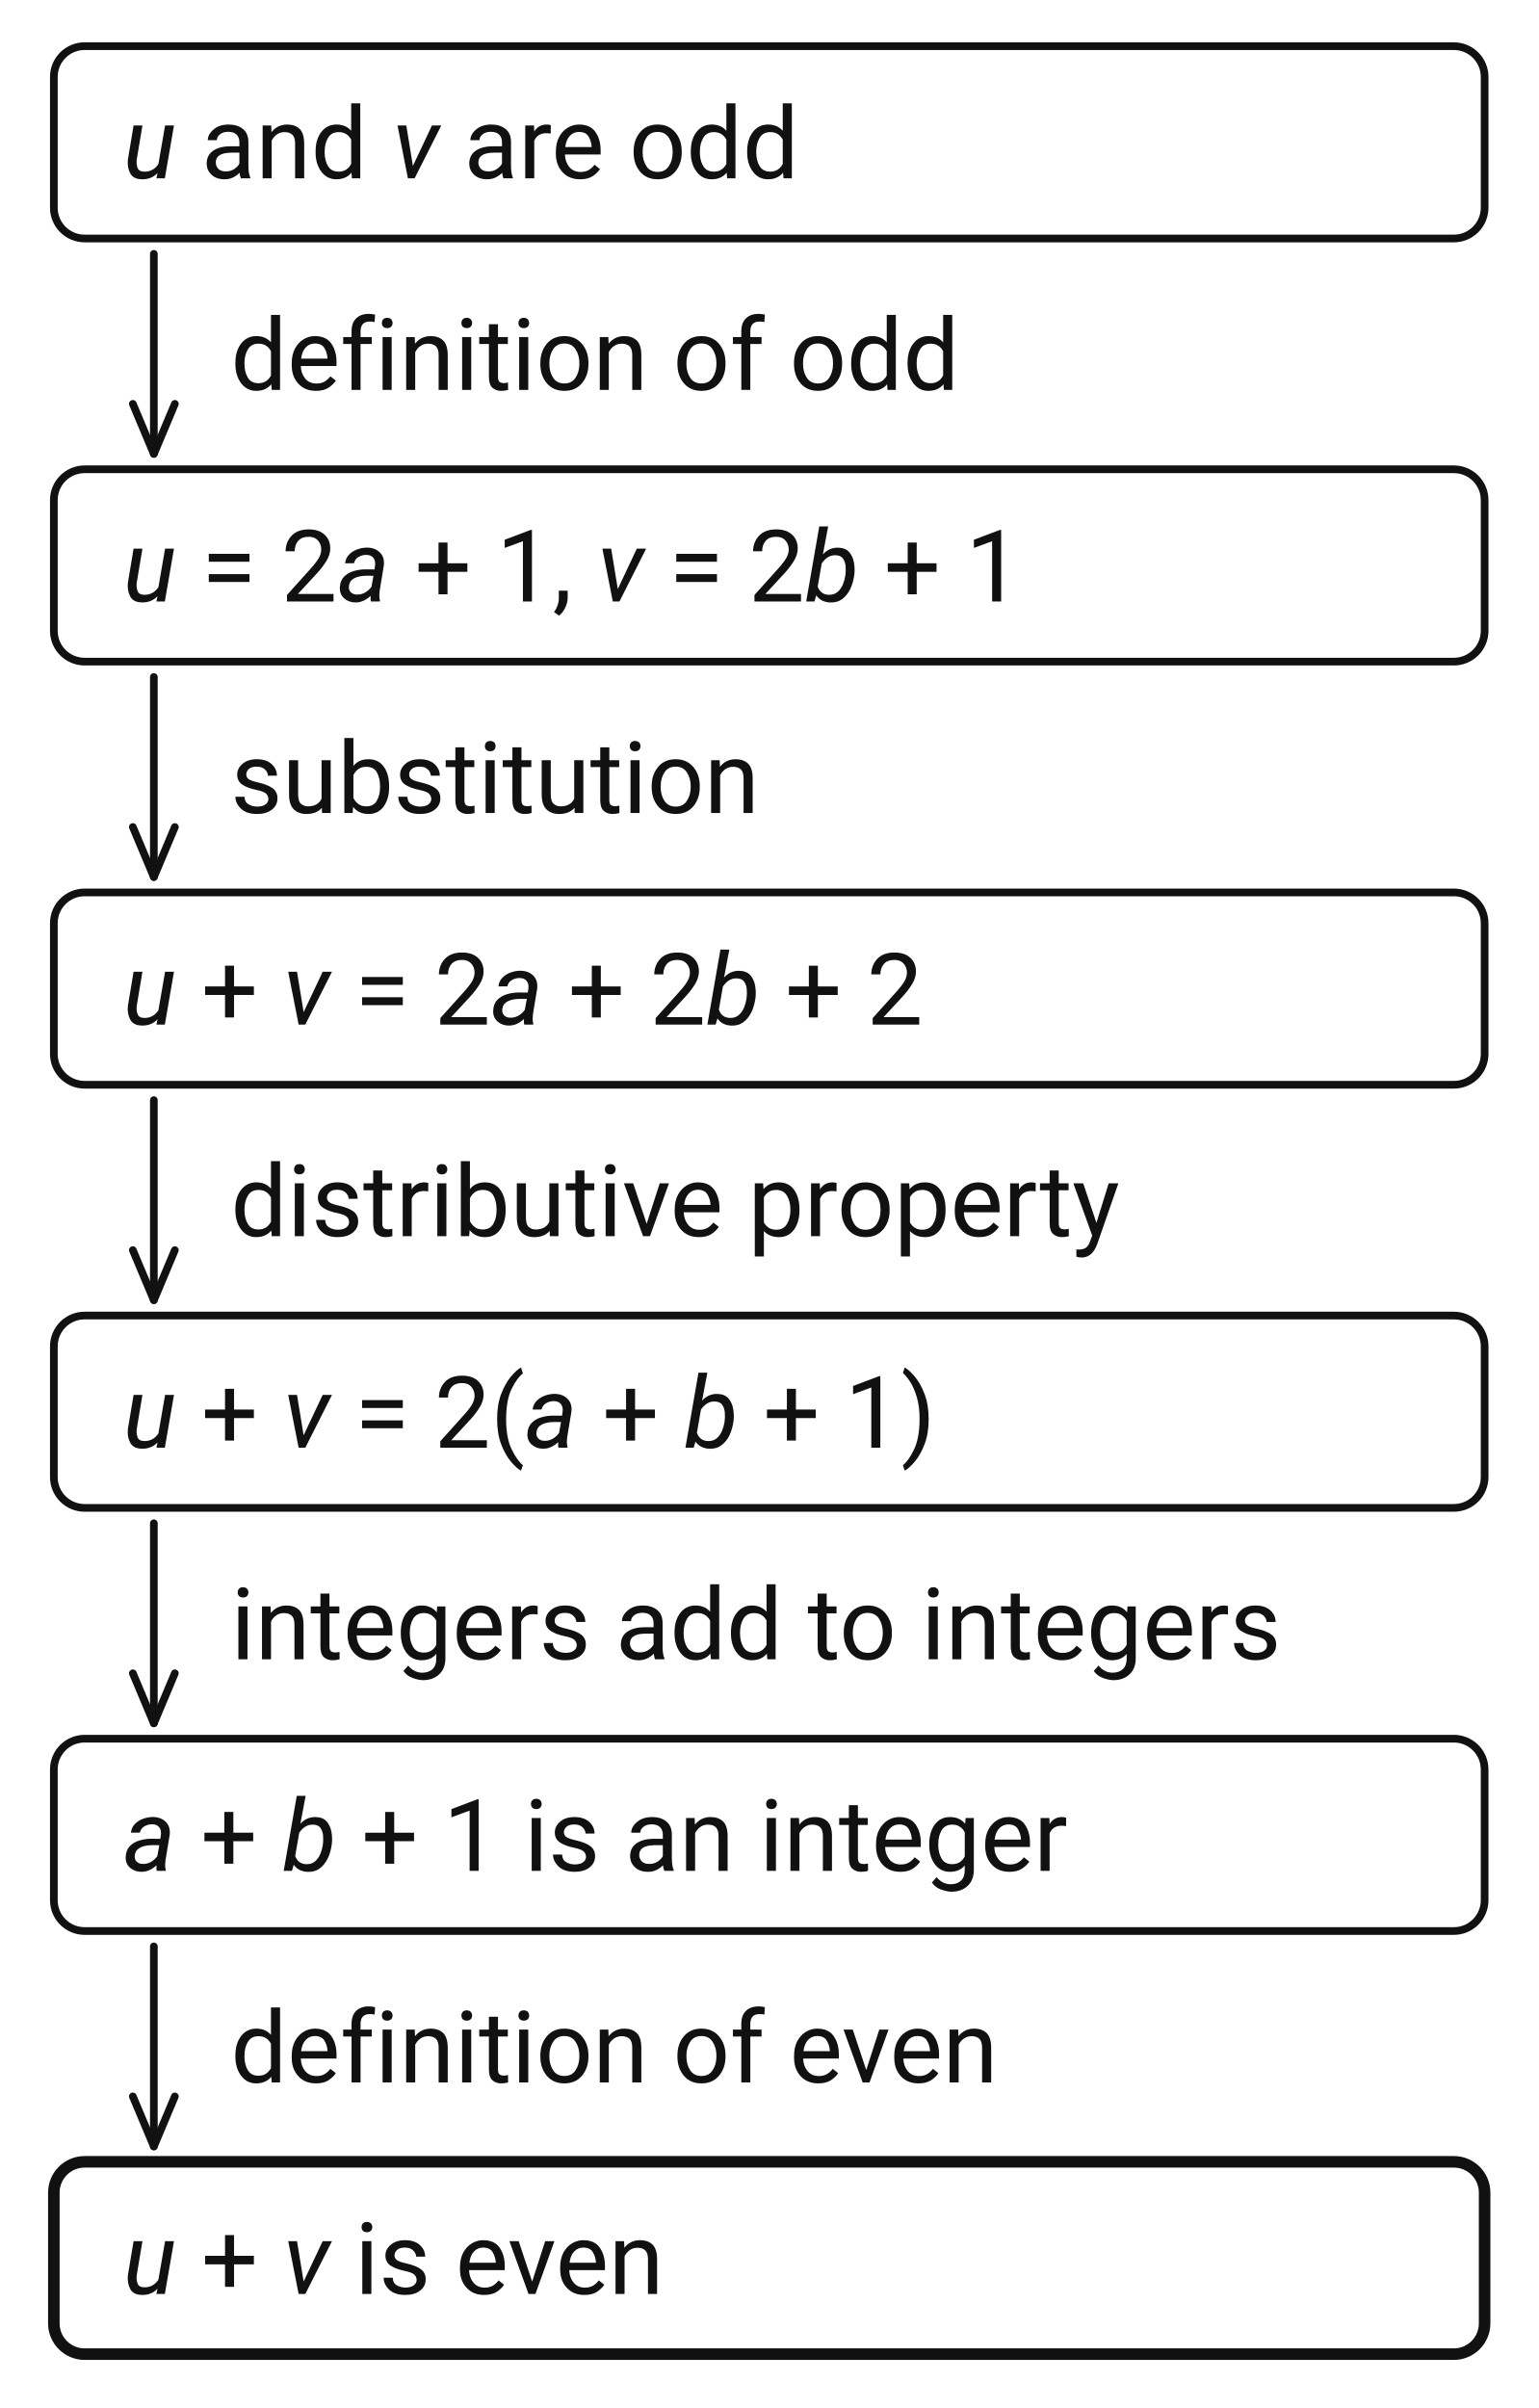
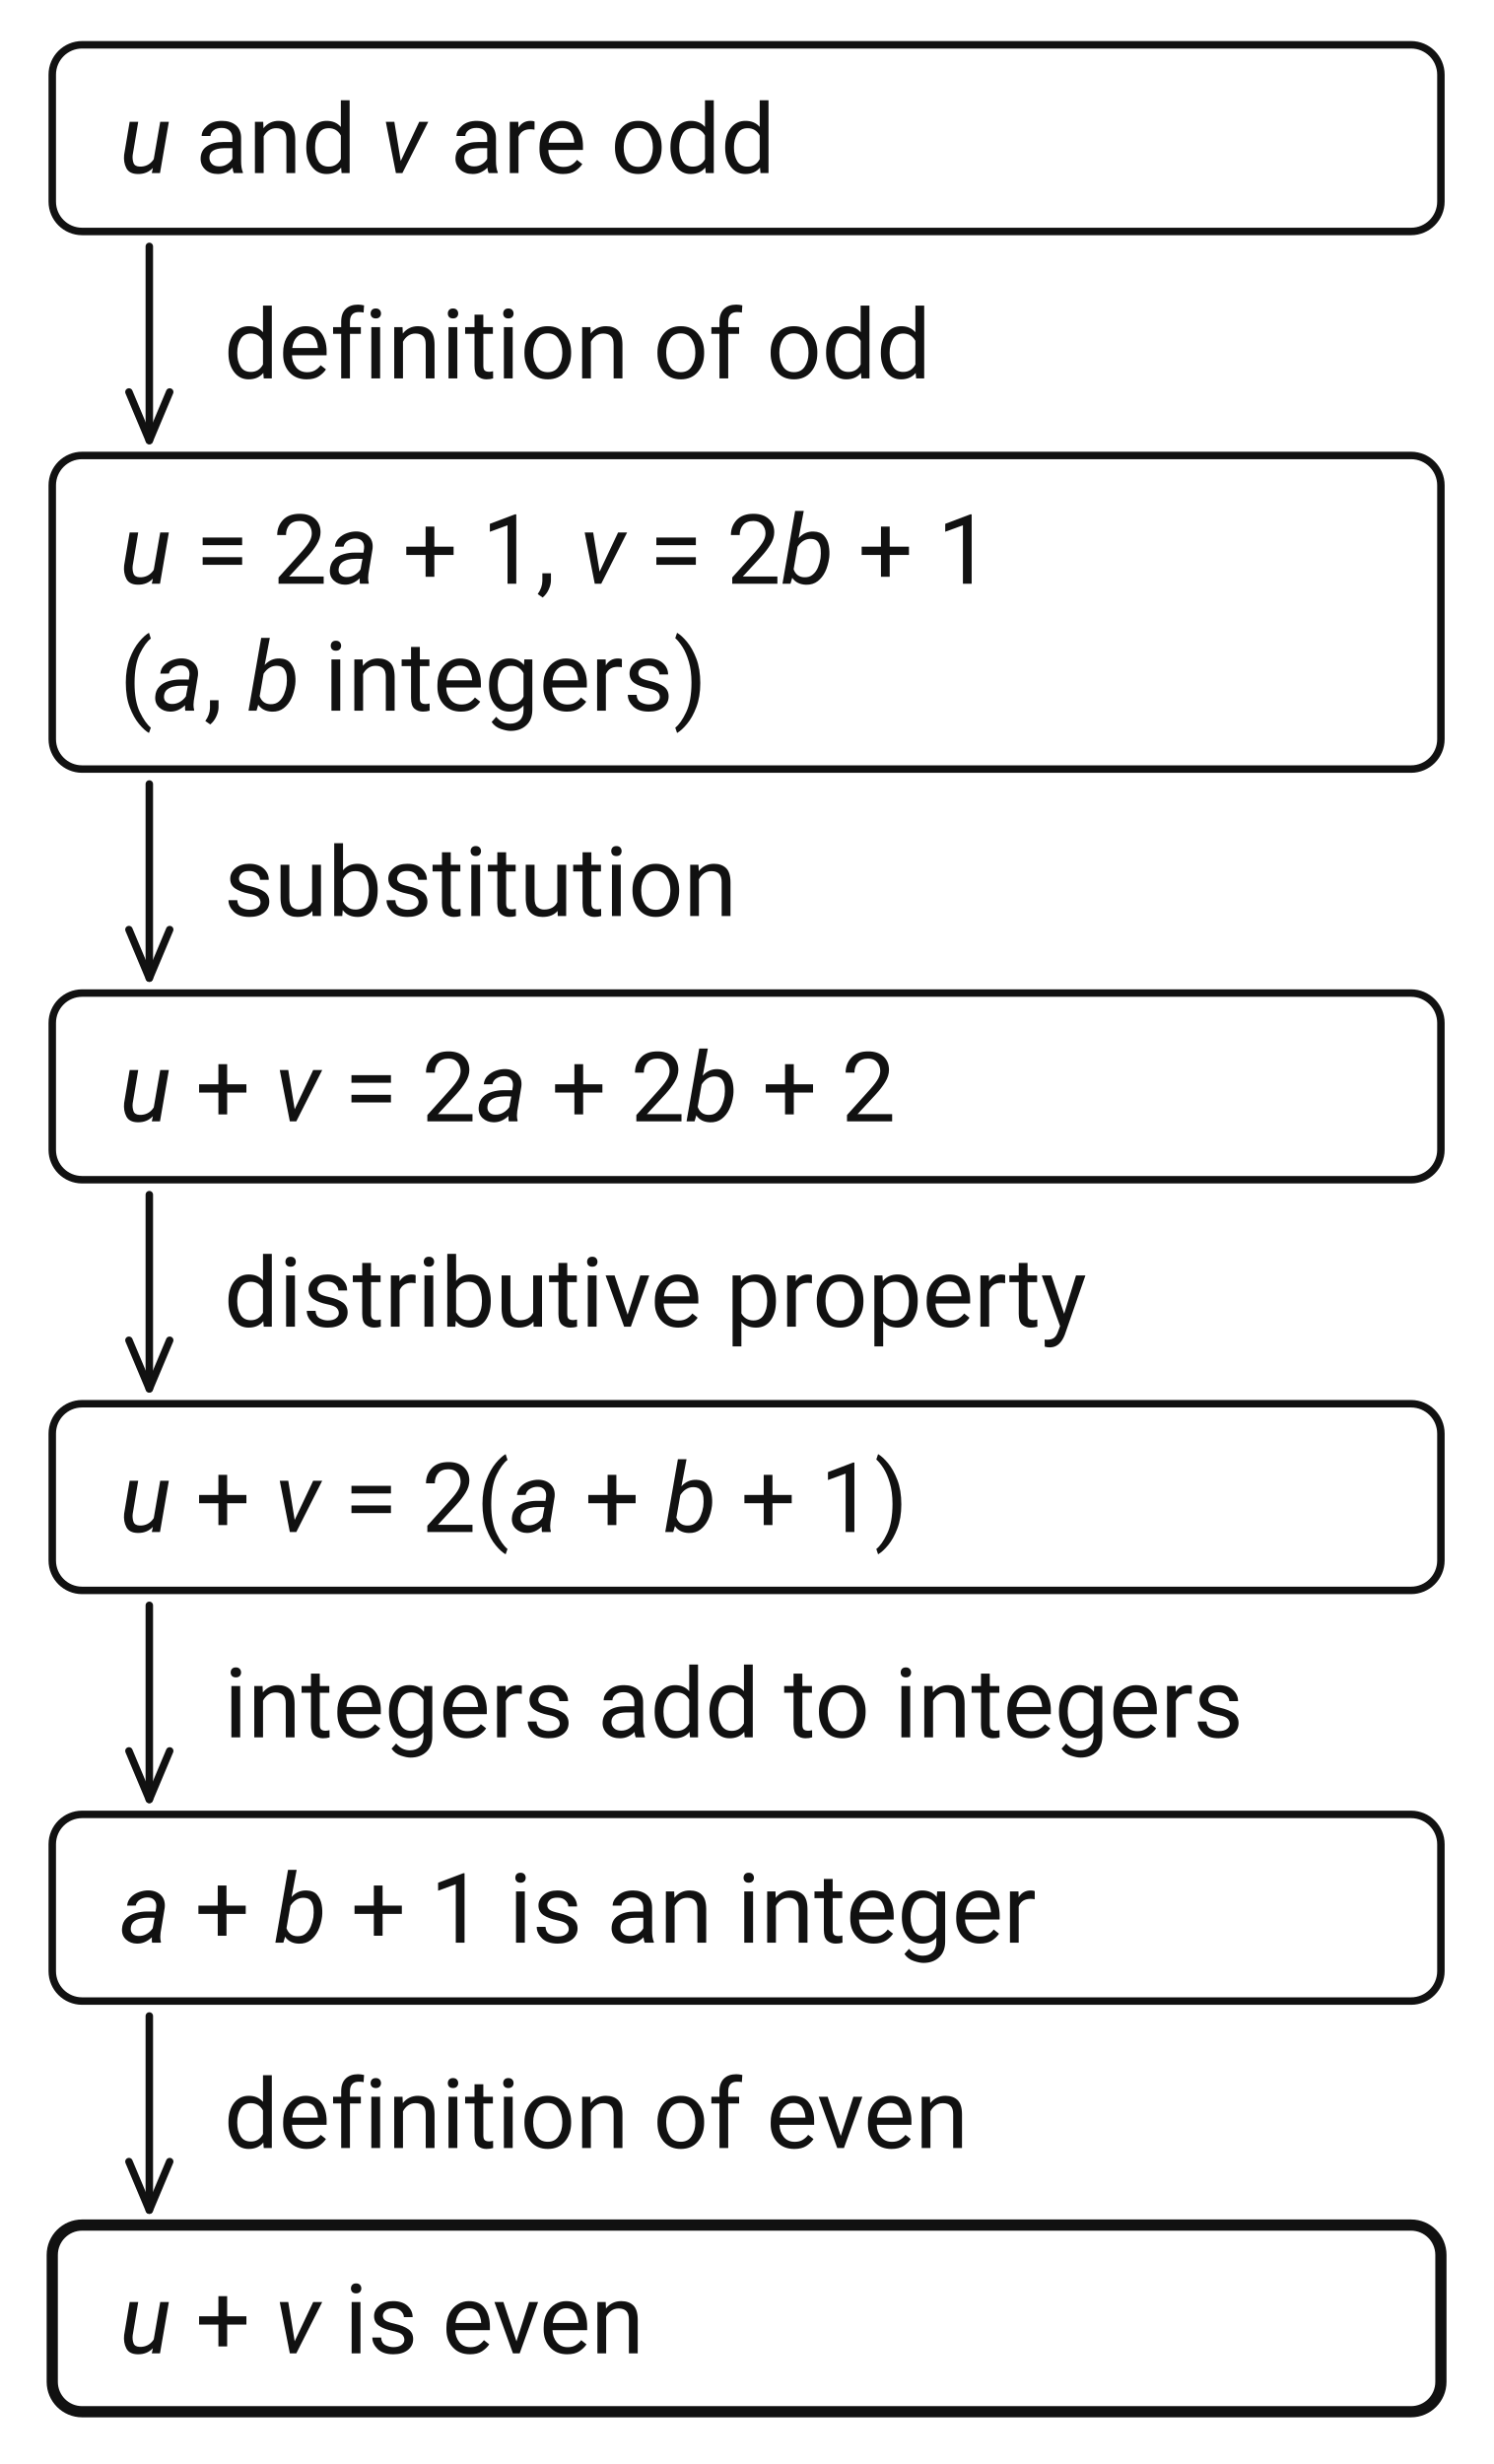
- <svg xmlns="http://www.w3.org/2000/svg" viewBox="0 0 400 626" color="#111" role="img" aria-labelledby="u01-l10-s06-title" data-steps="5">
+ <svg xmlns="http://www.w3.org/2000/svg" viewBox="0 0 400 660" color="#111" role="img" aria-labelledby="u01-l10-s06-title" data-steps="5">
  <style>@media (prefers-reduced-motion: no-preference){
svg.play .draw,[data-step].on .draw{stroke-dasharray:1;stroke-dashoffset:1;animation:u01-draw var(--t,.8s) ease-in-out forwards}
svg.play .fade,[data-step].on .fade{opacity:0;animation:u01-fade .45s ease-out forwards}
svg.play .draw,svg.play .fade{animation-delay:calc(var(--sd,0s) + var(--d,0s))}
[data-step].on .draw,[data-step].on .fade{animation-delay:var(--d,0s)}
@keyframes u01-draw{to{stroke-dashoffset:0}}
@keyframes u01-fade{to{opacity:1}}
}</style>
  <g fill="none" stroke="currentColor" stroke-linecap="round" stroke-linejoin="round" font-family="system-ui, -apple-system, 'Segoe UI', Roboto, 'Noto Sans', 'Helvetica Neue', Arial, sans-serif">
    <g data-step="1" style="--sd:0.00s">
      <path d="M22,12H378A8,8 0 0 1 386,20V54A8,8 0 0 1 378,62H22A8,8 0 0 1 14,54V20A8,8 0 0 1 22,12Z" stroke-width="2" class="draw" pathLength="1" style="--d:0.00s;--t:0.90s" />
      <text fill="currentColor" stroke="none" x="32" y="46.36" font-size="26" class="fade" style="--d:0.77s">
        <tspan font-style="italic">u</tspan> and <tspan font-style="italic">v</tspan> are odd</text>
    </g>
    <g data-step="1" style="--sd:1.03s">
      <path d="M40,66L40,118" stroke-width="2" class="draw" pathLength="1" style="--d:0.00s;--t:0.40s" />
      <path d="M34.54,105L40,118L45.46,105" stroke-width="2" class="fade" style="--d:0.34s" />
      <text fill="currentColor" stroke="none" x="60" y="101.36" font-size="26" class="fade" style="--d:0.46s">definition of odd</text>
-       <path d="M22,122H378A8,8 0 0 1 386,130V164A8,8 0 0 1 378,172H22A8,8 0 0 1 14,164V130A8,8 0 0 1 22,122Z" stroke-width="2" class="draw" pathLength="1" style="--d:0.58s;--t:0.90s" />
+       <path d="M22,122H378A8,8 0 0 1 386,130V198A8,8 0 0 1 378,206H22A8,8 0 0 1 14,198V130A8,8 0 0 1 22,122Z" stroke-width="2" class="draw" pathLength="1" style="--d:0.58s;--t:0.90s" />
      <text fill="currentColor" stroke="none" x="32" y="156.36" font-size="26" class="fade" style="--d:1.35s">
        <tspan font-style="italic">u</tspan> = 2<tspan font-style="italic">a</tspan> + 1, <tspan font-style="italic">v</tspan> = 2<tspan font-style="italic">b</tspan> + 1</text>
+       <text fill="currentColor" stroke="none" x="32" y="190.36" font-size="26" class="fade" style="--d:1.47s">(<tspan font-style="italic">a</tspan>, <tspan font-style="italic">b</tspan> integers)</text>
    </g>
-     <g data-step="2" style="--sd:2.65s">
-       <path d="M40,176L40,228" stroke-width="2" class="draw" pathLength="1" style="--d:0.00s;--t:0.40s" />
-       <path d="M34.54,215L40,228L45.46,215" stroke-width="2" class="fade" style="--d:0.34s" />
-       <text fill="currentColor" stroke="none" x="60" y="211.36" font-size="26" class="fade" style="--d:0.46s">substitution</text>
-       <path d="M22,232H378A8,8 0 0 1 386,240V274A8,8 0 0 1 378,282H22A8,8 0 0 1 14,274V240A8,8 0 0 1 22,232Z" stroke-width="2" class="draw" pathLength="1" style="--d:0.58s;--t:0.90s" />
-       <text fill="currentColor" stroke="none" x="32" y="266.36" font-size="26" class="fade" style="--d:1.35s">
+     <g data-step="2" style="--sd:2.77s">
+       <path d="M40,210L40,262" stroke-width="2" class="draw" pathLength="1" style="--d:0.00s;--t:0.40s" />
+       <path d="M34.54,249L40,262L45.46,249" stroke-width="2" class="fade" style="--d:0.34s" />
+       <text fill="currentColor" stroke="none" x="60" y="245.36" font-size="26" class="fade" style="--d:0.46s">substitution</text>
+       <path d="M22,266H378A8,8 0 0 1 386,274V308A8,8 0 0 1 378,316H22A8,8 0 0 1 14,308V274A8,8 0 0 1 22,266Z" stroke-width="2" class="draw" pathLength="1" style="--d:0.58s;--t:0.90s" />
+       <text fill="currentColor" stroke="none" x="32" y="300.36" font-size="26" class="fade" style="--d:1.35s">
        <tspan font-style="italic">u</tspan> + <tspan font-style="italic">v</tspan> = 2<tspan font-style="italic">a</tspan> + 2<tspan font-style="italic">b</tspan> + 2</text>
    </g>
-     <g data-step="3" style="--sd:4.27s">
-       <path d="M40,286L40,338" stroke-width="2" class="draw" pathLength="1" style="--d:0.00s;--t:0.40s" />
-       <path d="M34.54,325L40,338L45.46,325" stroke-width="2" class="fade" style="--d:0.34s" />
-       <text fill="currentColor" stroke="none" x="60" y="321.36" font-size="26" class="fade" style="--d:0.46s">distributive property</text>
-       <path d="M22,342H378A8,8 0 0 1 386,350V384A8,8 0 0 1 378,392H22A8,8 0 0 1 14,384V350A8,8 0 0 1 22,342Z" stroke-width="2" class="draw" pathLength="1" style="--d:0.58s;--t:0.90s" />
-       <text fill="currentColor" stroke="none" x="32" y="376.36" font-size="26" class="fade" style="--d:1.35s">
+     <g data-step="3" style="--sd:4.39s">
+       <path d="M40,320L40,372" stroke-width="2" class="draw" pathLength="1" style="--d:0.00s;--t:0.40s" />
+       <path d="M34.54,359L40,372L45.46,359" stroke-width="2" class="fade" style="--d:0.34s" />
+       <text fill="currentColor" stroke="none" x="60" y="355.36" font-size="26" class="fade" style="--d:0.46s">distributive property</text>
+       <path d="M22,376H378A8,8 0 0 1 386,384V418A8,8 0 0 1 378,426H22A8,8 0 0 1 14,418V384A8,8 0 0 1 22,376Z" stroke-width="2" class="draw" pathLength="1" style="--d:0.58s;--t:0.90s" />
+       <text fill="currentColor" stroke="none" x="32" y="410.36" font-size="26" class="fade" style="--d:1.35s">
        <tspan font-style="italic">u</tspan> + <tspan font-style="italic">v</tspan> = 2(<tspan font-style="italic">a</tspan> + <tspan font-style="italic">b</tspan> + 1)</text>
    </g>
-     <g data-step="4" style="--sd:5.89s">
-       <path d="M40,396L40,448" stroke-width="2" class="draw" pathLength="1" style="--d:0.00s;--t:0.40s" />
-       <path d="M34.54,435L40,448L45.46,435" stroke-width="2" class="fade" style="--d:0.34s" />
-       <text fill="currentColor" stroke="none" x="60" y="431.36" font-size="26" class="fade" style="--d:0.46s">integers add to integers</text>
-       <path d="M22,452H378A8,8 0 0 1 386,460V494A8,8 0 0 1 378,502H22A8,8 0 0 1 14,494V460A8,8 0 0 1 22,452Z" stroke-width="2" class="draw" pathLength="1" style="--d:0.58s;--t:0.90s" />
-       <text fill="currentColor" stroke="none" x="32" y="486.36" font-size="26" class="fade" style="--d:1.35s">
+     <g data-step="4" style="--sd:6.01s">
+       <path d="M40,430L40,482" stroke-width="2" class="draw" pathLength="1" style="--d:0.00s;--t:0.40s" />
+       <path d="M34.54,469L40,482L45.46,469" stroke-width="2" class="fade" style="--d:0.34s" />
+       <text fill="currentColor" stroke="none" x="60" y="465.36" font-size="26" class="fade" style="--d:0.46s">integers add to integers</text>
+       <path d="M22,486H378A8,8 0 0 1 386,494V528A8,8 0 0 1 378,536H22A8,8 0 0 1 14,528V494A8,8 0 0 1 22,486Z" stroke-width="2" class="draw" pathLength="1" style="--d:0.58s;--t:0.90s" />
+       <text fill="currentColor" stroke="none" x="32" y="520.36" font-size="26" class="fade" style="--d:1.35s">
        <tspan font-style="italic">a</tspan> + <tspan font-style="italic">b</tspan> + 1 is an integer</text>
    </g>
-     <g data-step="5" class="conclusion" style="--sd:7.51s">
-       <path d="M40,506L40,558" stroke-width="2" class="draw" pathLength="1" style="--d:0.00s;--t:0.40s" />
-       <path d="M34.54,545L40,558L45.46,545" stroke-width="2" class="fade" style="--d:0.34s" />
-       <text fill="currentColor" stroke="none" x="60" y="541.36" font-size="26" class="fade" style="--d:0.46s">definition of even</text>
-       <path d="M22,562H378A8,8 0 0 1 386,570V604A8,8 0 0 1 378,612H22A8,8 0 0 1 14,604V570A8,8 0 0 1 22,562Z" stroke-width="3" class="draw" pathLength="1" style="--d:0.58s;--t:0.90s" />
-       <text fill="currentColor" stroke="none" x="32" y="596.36" font-size="26" class="fade" style="--d:1.35s">
+     <g data-step="5" class="conclusion" style="--sd:7.63s">
+       <path d="M40,540L40,592" stroke-width="2" class="draw" pathLength="1" style="--d:0.00s;--t:0.40s" />
+       <path d="M34.54,579L40,592L45.46,579" stroke-width="2" class="fade" style="--d:0.34s" />
+       <text fill="currentColor" stroke="none" x="60" y="575.36" font-size="26" class="fade" style="--d:0.46s">definition of even</text>
+       <path d="M22,596H378A8,8 0 0 1 386,604V638A8,8 0 0 1 378,646H22A8,8 0 0 1 14,638V604A8,8 0 0 1 22,596Z" stroke-width="3" class="draw" pathLength="1" style="--d:0.58s;--t:0.90s" />
+       <text fill="currentColor" stroke="none" x="32" y="630.36" font-size="26" class="fade" style="--d:1.35s">
        <tspan font-style="italic">u</tspan> + <tspan font-style="italic">v</tspan> is even</text>
    </g>
  </g>
</svg>
